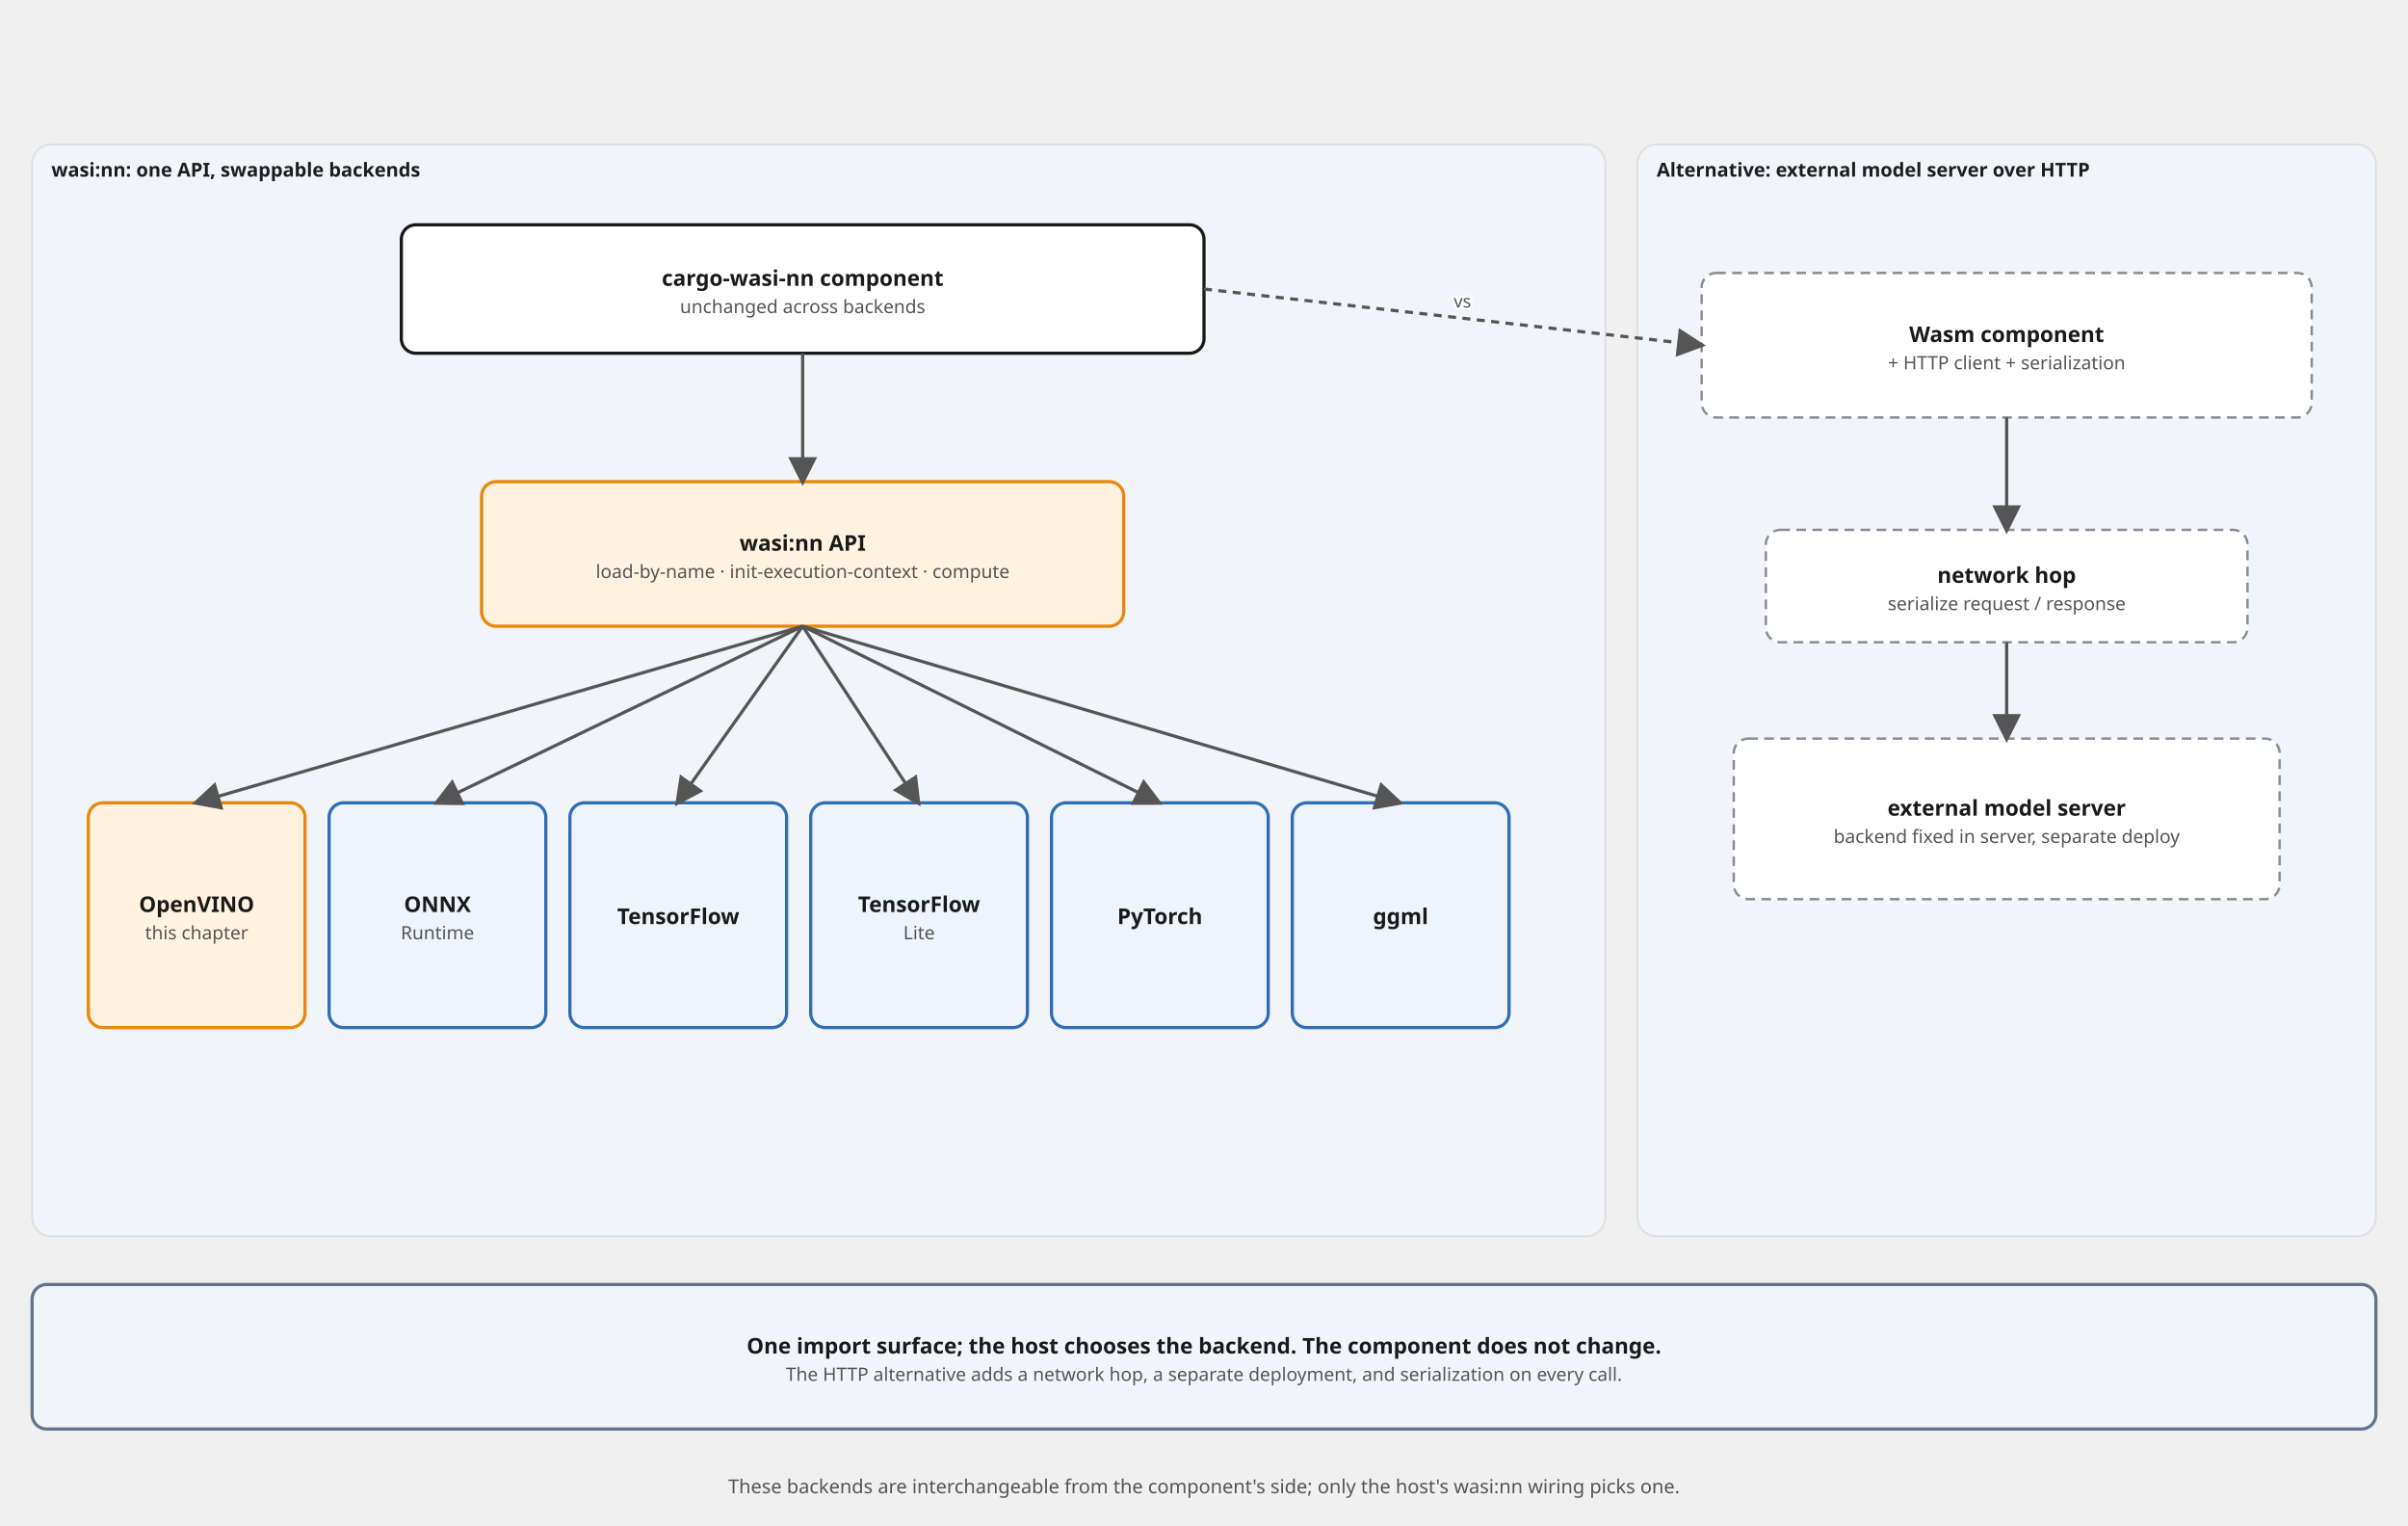
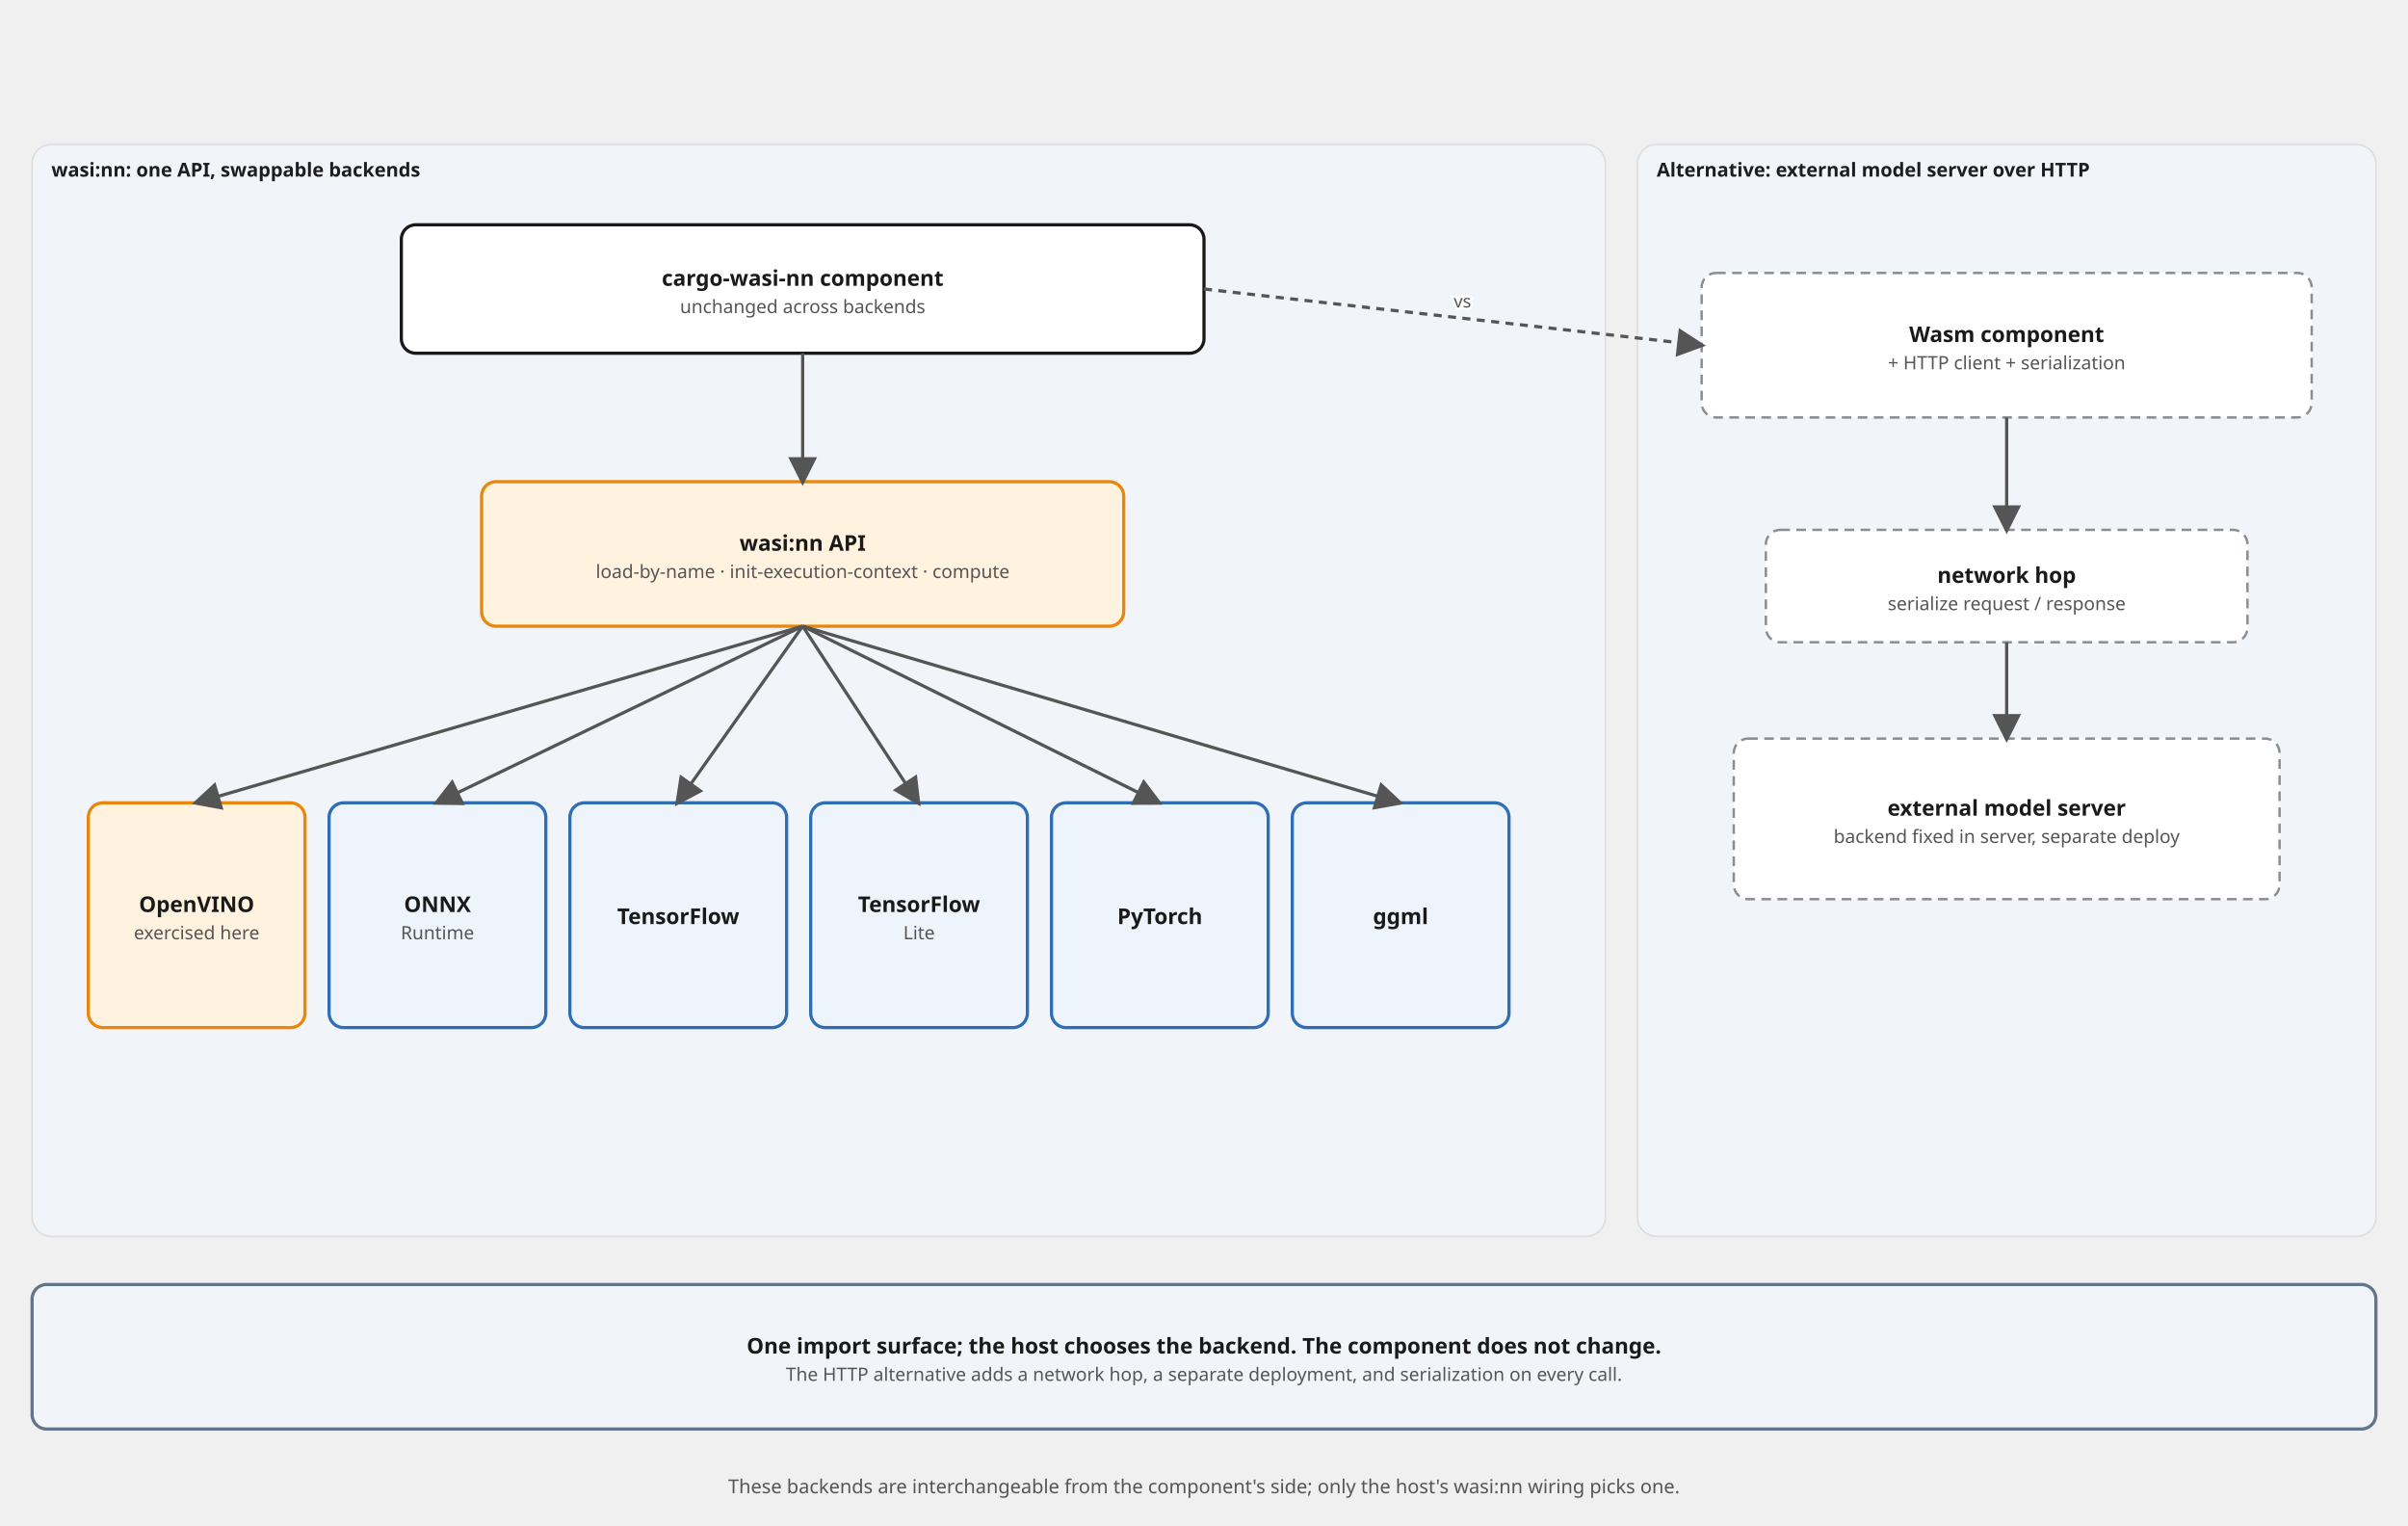
<svg xmlns="http://www.w3.org/2000/svg" viewBox="0 0 1500 950" font-family="'Red Hat Text', system-ui, sans-serif" role="img">
  <defs>
    <marker id="a" viewBox="0 0 10 10" refX="8.5" refY="5" markerWidth="9" markerHeight="9" orient="auto-start-reverse">
      <path d="M0,0 L10,5 L0,10 z" fill="#555" />
    </marker>
    <marker id="am" viewBox="0 0 10 10" refX="8.5" refY="5" markerWidth="9" markerHeight="9" orient="auto-start-reverse">
      <path d="M0,0 L10,5 L0,10 z" fill="#e8870c" />
    </marker>
  </defs>
  <rect x="20" y="90" width="980" height="680" rx="12" fill="#f1f5f9" stroke="#ddd" />
  <text x="32" y="110" font-size="12" font-weight="700" fill="#1d1d1d">wasi:nn: one API, swappable backends</text>
  <rect x="1020" y="90" width="460" height="680" rx="12" fill="#f1f5f9" stroke="#ddd" />
  <text x="1032" y="110" font-size="12" font-weight="700" fill="#1d1d1d">Alternative: external model server over HTTP</text>
  <rect x="250" y="140" width="500" height="80" rx="9" fill="#ffffff" stroke="#1a1a1a" stroke-width="2" />
  <text x="500.0" y="178.0" font-size="13.5" font-weight="700" fill="#1a1a1a" text-anchor="middle">cargo-wasi-nn component</text>
  <text x="500.0" y="195.0" font-size="11.5" fill="#555555" text-anchor="middle">unchanged across backends</text>
  <rect x="300" y="300" width="400" height="90" rx="9" fill="#fff3e0" stroke="#e8870c" stroke-width="2" />
  <text x="500.0" y="343.0" font-size="13.5" font-weight="700" fill="#1a1a1a" text-anchor="middle">wasi:nn API</text>
  <text x="500.0" y="360.0" font-size="11.5" fill="#555555" text-anchor="middle">load-by-name · init-execution-context · compute</text>
  <rect x="55" y="500" width="135" height="140" rx="9" fill="#fff3e0" stroke="#e8870c" stroke-width="2" />
  <text x="122.5" y="568.0" font-size="13.5" font-weight="700" fill="#1a1a1a" text-anchor="middle">OpenVINO</text>
-   <text x="122.5" y="585.0" font-size="11.5" fill="#555555" text-anchor="middle">this chapter</text>
+   <text x="122.5" y="585.0" font-size="11.5" fill="#555555" text-anchor="middle">exercised here</text>
  <rect x="205" y="500" width="135" height="140" rx="9" fill="#eef4fb" stroke="#2f6db5" stroke-width="2" />
  <text x="272.5" y="568.0" font-size="13.5" font-weight="700" fill="#1a1a1a" text-anchor="middle">ONNX</text>
  <text x="272.5" y="585.0" font-size="11.5" fill="#555555" text-anchor="middle">Runtime</text>
  <rect x="355" y="500" width="135" height="140" rx="9" fill="#eef4fb" stroke="#2f6db5" stroke-width="2" />
  <text x="422.5" y="575.5" font-size="13.5" font-weight="700" fill="#1a1a1a" text-anchor="middle">TensorFlow</text>
  <rect x="505" y="500" width="135" height="140" rx="9" fill="#eef4fb" stroke="#2f6db5" stroke-width="2" />
  <text x="572.5" y="568.0" font-size="13.5" font-weight="700" fill="#1a1a1a" text-anchor="middle">TensorFlow</text>
  <text x="572.5" y="585.0" font-size="11.5" fill="#555555" text-anchor="middle">Lite</text>
  <rect x="655" y="500" width="135" height="140" rx="9" fill="#eef4fb" stroke="#2f6db5" stroke-width="2" />
  <text x="722.5" y="575.5" font-size="13.5" font-weight="700" fill="#1a1a1a" text-anchor="middle">PyTorch</text>
  <rect x="805" y="500" width="135" height="140" rx="9" fill="#eef4fb" stroke="#2f6db5" stroke-width="2" />
  <text x="872.5" y="575.5" font-size="13.5" font-weight="700" fill="#1a1a1a" text-anchor="middle">ggml</text>
  <rect x="1060" y="170" width="380" height="90" rx="9" fill="#ffffff" stroke="#8a8d91" stroke-width="1.5" stroke-dasharray="6 4" />
  <text x="1250.0" y="213.0" font-size="13.5" font-weight="700" fill="#1a1a1a" text-anchor="middle">Wasm component</text>
  <text x="1250.0" y="230.0" font-size="11.5" fill="#555555" text-anchor="middle">+ HTTP client + serialization</text>
  <rect x="1100" y="330" width="300" height="70" rx="9" fill="#ffffff" stroke="#8a8d91" stroke-width="1.5" stroke-dasharray="6 4" />
  <text x="1250.0" y="363.0" font-size="13.5" font-weight="700" fill="#1a1a1a" text-anchor="middle">network hop</text>
  <text x="1250.0" y="380.0" font-size="11.5" fill="#555555" text-anchor="middle">serialize request / response</text>
  <rect x="1080" y="460" width="340" height="100" rx="9" fill="#ffffff" stroke="#8a8d91" stroke-width="1.5" stroke-dasharray="6 4" />
  <text x="1250.0" y="508.0" font-size="13.5" font-weight="700" fill="#1a1a1a" text-anchor="middle">external model server</text>
  <text x="1250.0" y="525.0" font-size="11.5" fill="#555555" text-anchor="middle">backend fixed in server, separate deploy</text>
  <rect x="20" y="800" width="1460" height="90" rx="9" fill="#f1f5f9" stroke="#64748b" stroke-width="2" />
  <text x="750.0" y="843.0" font-size="13.5" font-weight="700" fill="#1a1a1a" text-anchor="middle">One import surface; the host chooses the backend. The component does not change.</text>
  <text x="750.0" y="860.0" font-size="11.5" fill="#555555" text-anchor="middle">The HTTP alternative adds a network hop, a separate deployment, and serialization on every call.</text>
  <path d="M500,220 L500,300" fill="none" stroke="#555" stroke-width="2" marker-end="url(#a)" />
  <path d="M500,390 L122,500" fill="none" stroke="#555" stroke-width="2" marker-end="url(#a)" />
  <path d="M500,390 L272,500" fill="none" stroke="#555" stroke-width="2" marker-end="url(#a)" />
  <path d="M500,390 L422,500" fill="none" stroke="#555" stroke-width="2" marker-end="url(#a)" />
  <path d="M500,390 L572,500" fill="none" stroke="#555" stroke-width="2" marker-end="url(#a)" />
  <path d="M500,390 L722,500" fill="none" stroke="#555" stroke-width="2" marker-end="url(#a)" />
  <path d="M500,390 L872,500" fill="none" stroke="#555" stroke-width="2" marker-end="url(#a)" />
  <path d="M1250,260 L1250,330" fill="none" stroke="#555" stroke-width="2" marker-end="url(#a)" />
  <path d="M1250,400 L1250,460" fill="none" stroke="#555" stroke-width="2" marker-end="url(#a)" />
  <path d="M750,180 L1060,215" fill="none" stroke="#555" stroke-width="2" stroke-dasharray="5 4" marker-end="url(#a)" />
  <text x="911.0" y="191.5" font-size="11" fill="#ffffff" stroke="#ffffff" stroke-width="3" paint-order="stroke" text-anchor="middle">vs</text>
  <text x="911.0" y="191.5" font-size="11" fill="#555" text-anchor="middle">vs</text>
  <text x="750" y="930" font-size="12" fill="#555555" text-anchor="middle">These backends are interchangeable from the component's side; only the host's wasi:nn wiring picks one.</text>
</svg>
